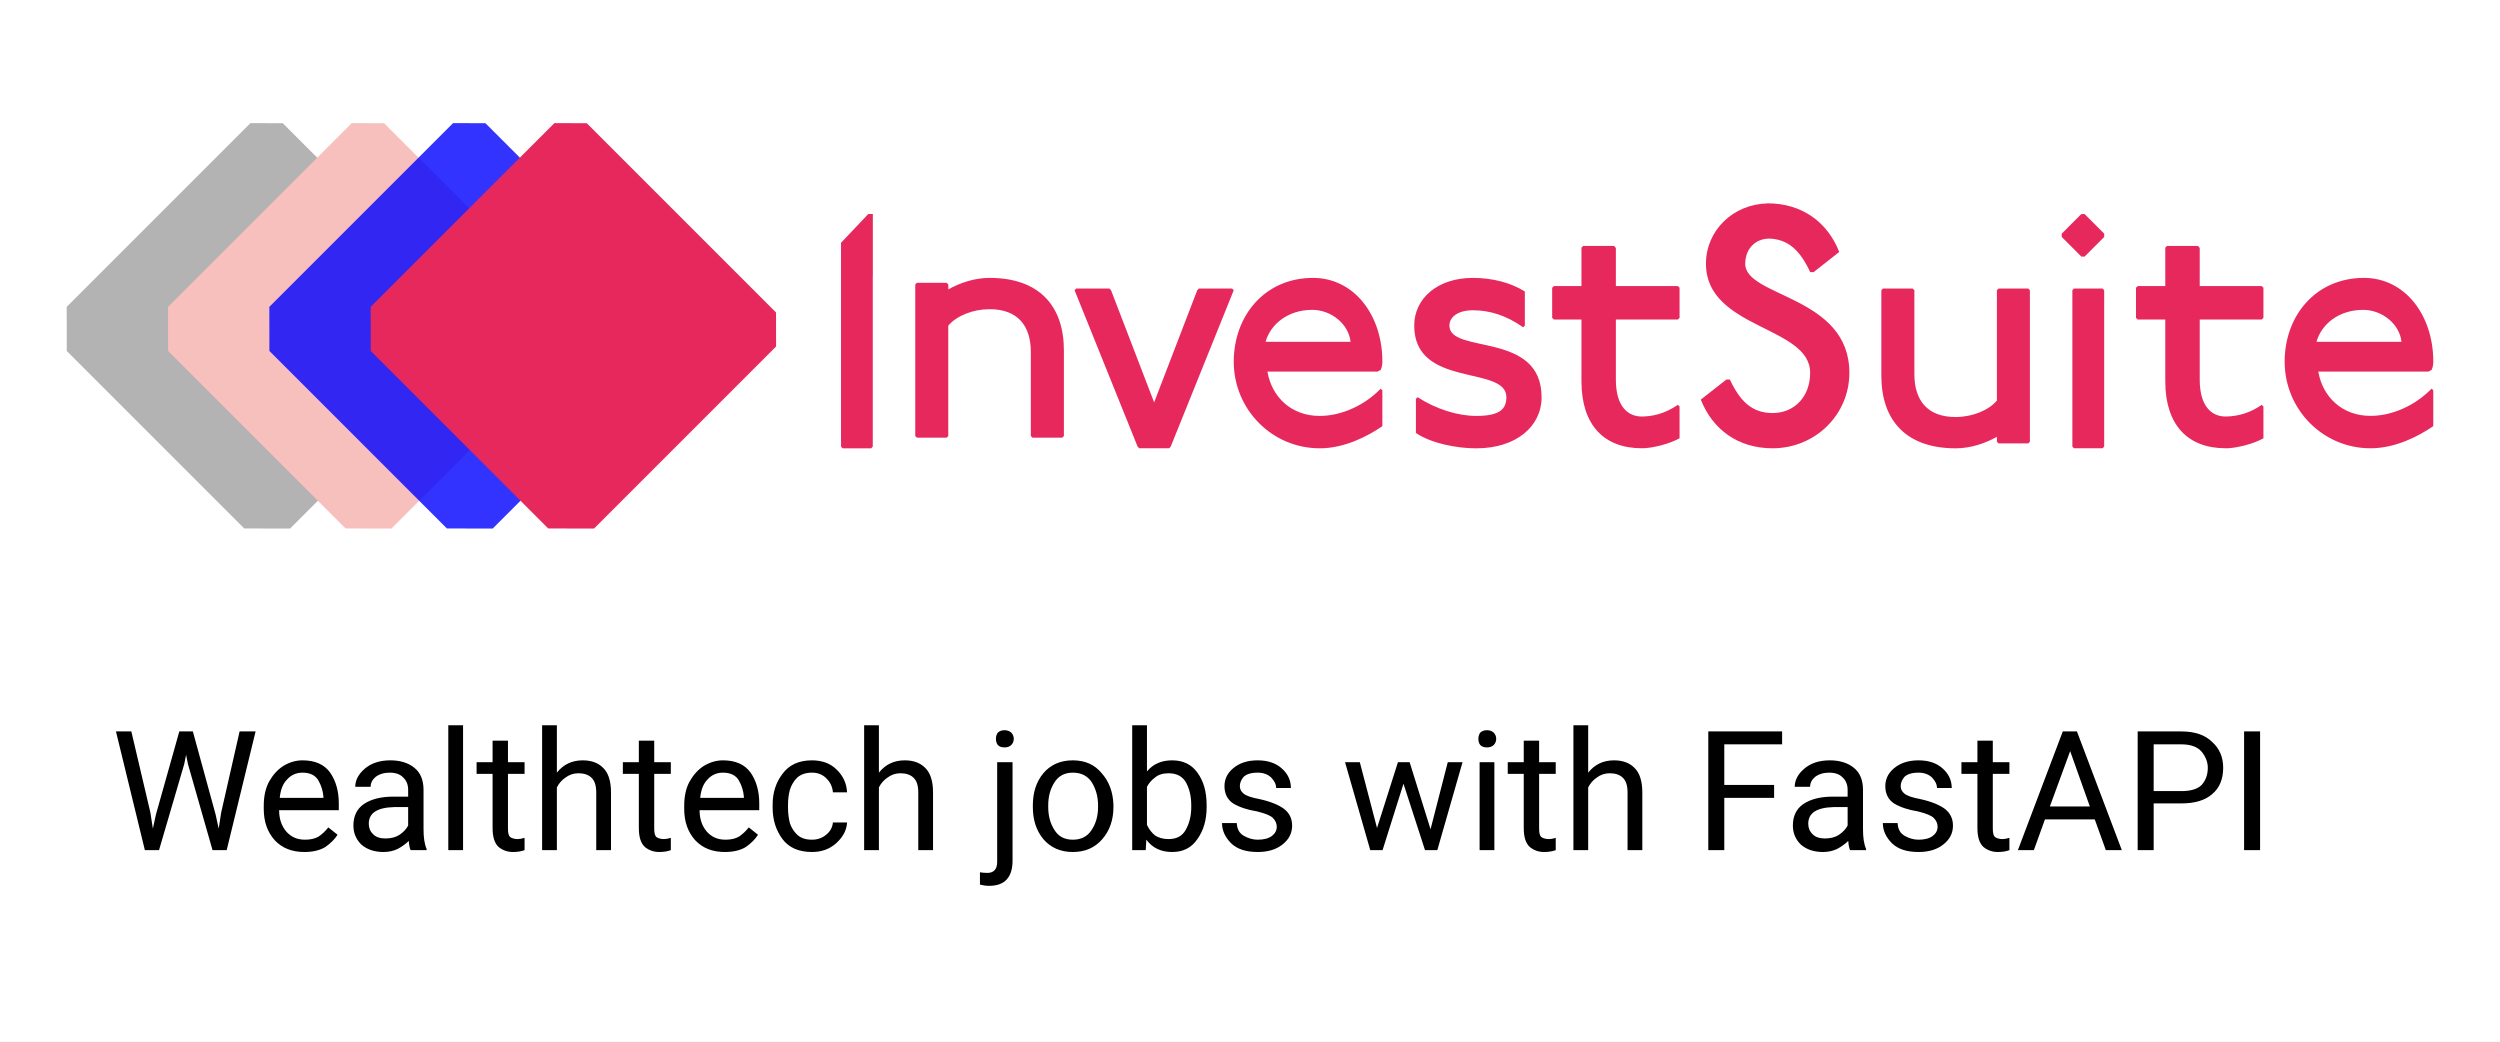
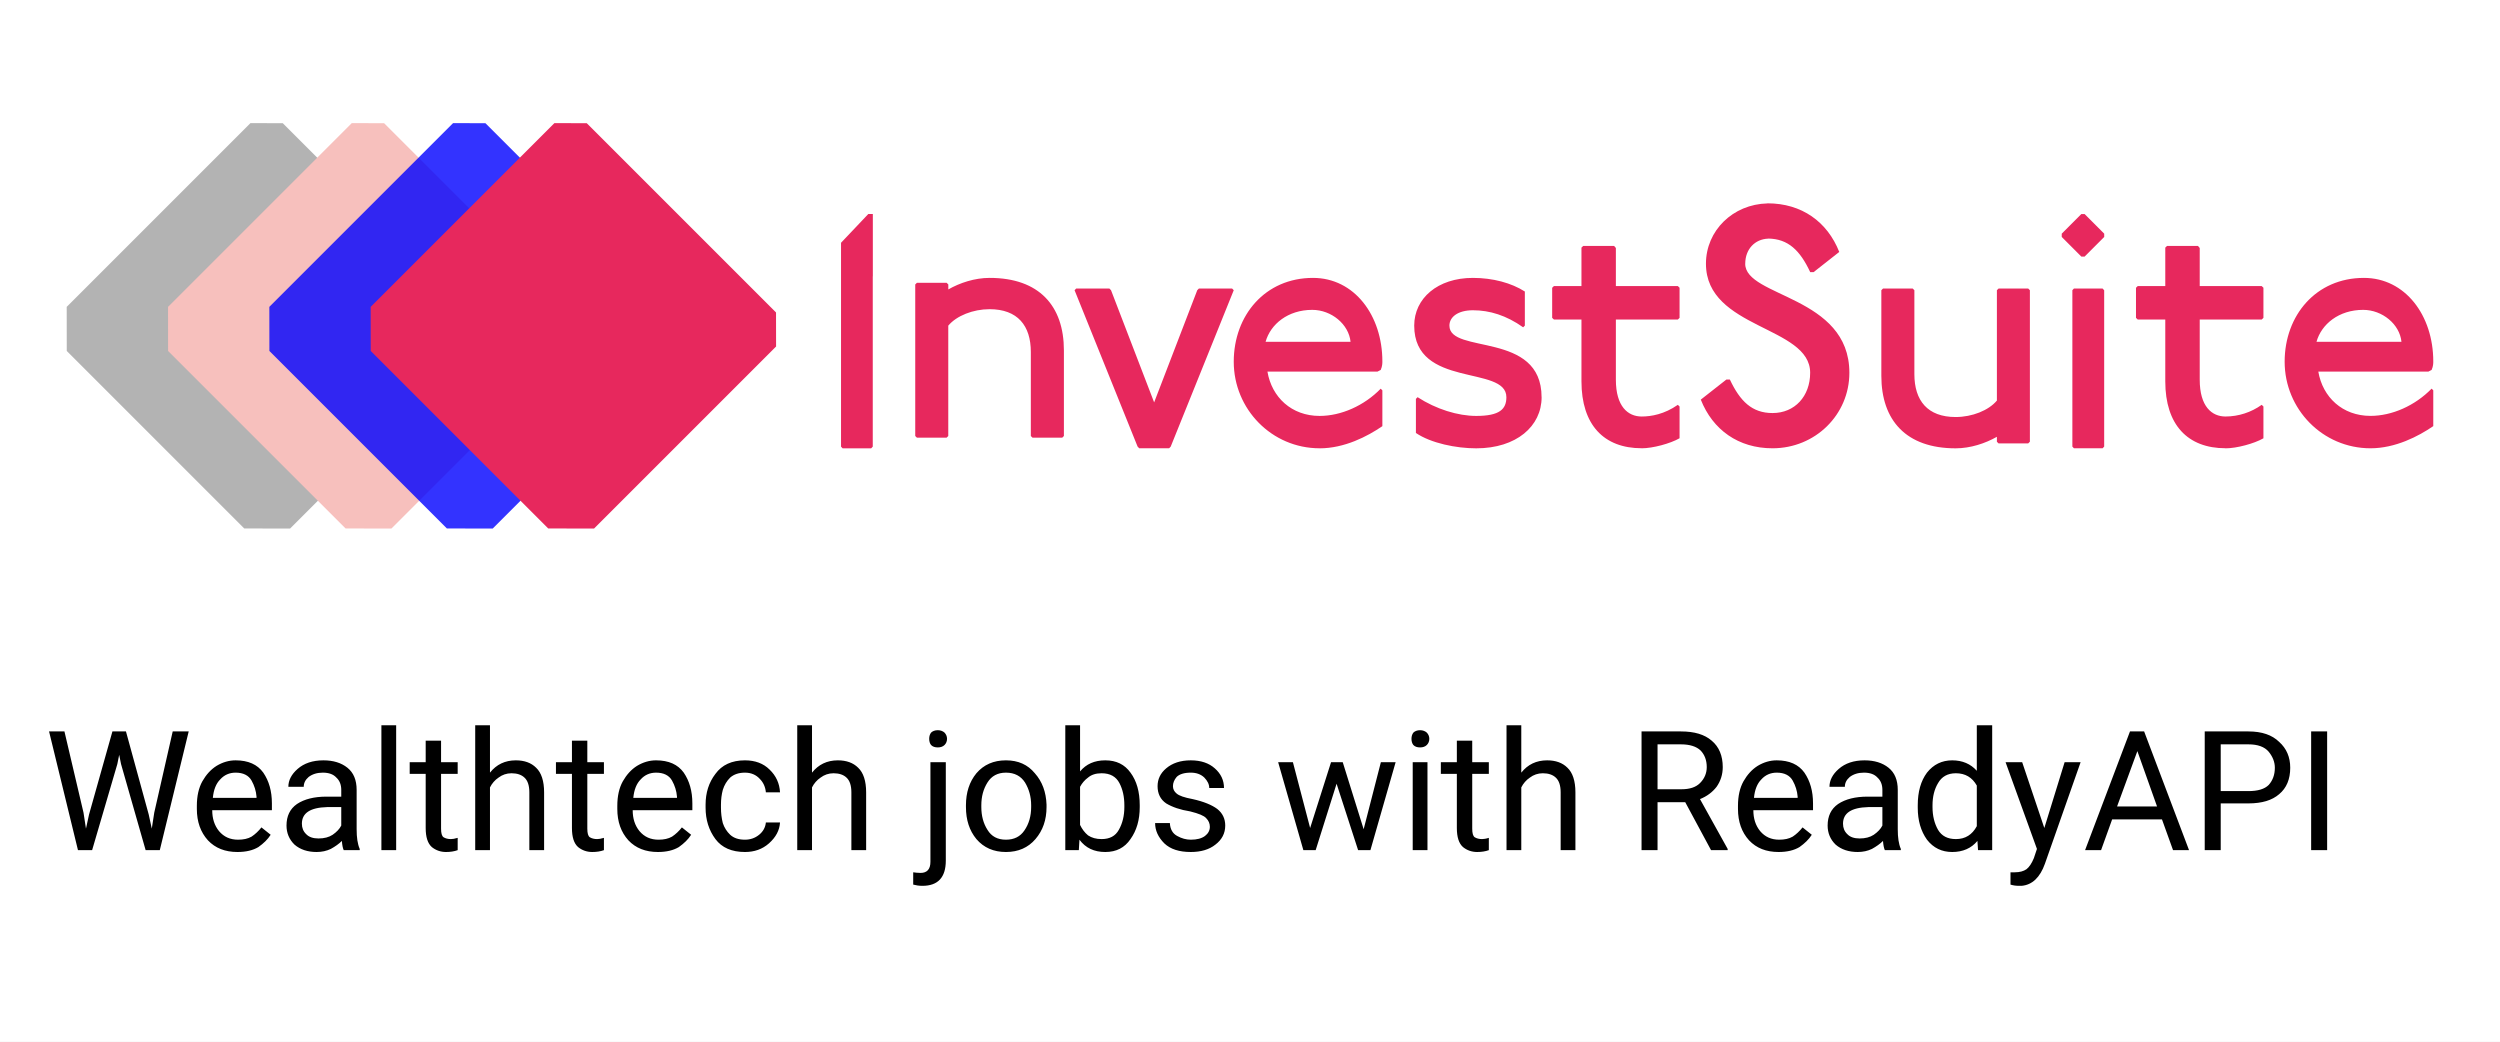
<svg xmlns="http://www.w3.org/2000/svg" width="240" height="100" viewBox="0 0 63.5 26.458" version="1.1" id="svg975">
  <defs id="defs969">
    <clipPath id="clip0">
      <rect width="770" height="222.04" fill="#ffffff" id="rect14" x="0" y="0" />
    </clipPath>
    <clipPath id="clip0-7">
      <rect width="770" height="222.04" fill="#ffffff" id="rect14-5" x="0" y="0" />
    </clipPath>
    <clipPath id="clip0-2">
      <rect width="770" height="222.04" fill="#ffffff" id="rect14-0" x="0" y="0" />
    </clipPath>
    <clipPath id="clip0-3">
      <rect width="770" height="222.04" fill="#ffffff" id="rect14-6" x="0" y="0" />
    </clipPath>
  </defs>
  <rect style="fill:#ffffff;fill-opacity:1;stroke-width:0.343;stop-color:#000000" id="rect945" width="63.5" height="26.458" x="4e-07" y="-1.5122477e-07" />
  <g id="g967" transform="translate(0.1721026,1.058333)">
    <g id="g955" transform="matrix(0.6584385,0,0,0.6584385,0.275765,1.122394)">
      <path d="m 8.981,1.438 1.247,0.002 7.302,7.302 0.002,1.313 -7.022,7.022 -1.768,-0.003 -6.847,-6.847 -0.002,-1.702 7.088,-7.088 z" fill="#d10622" fill-rule="evenodd" id="path884" style="fill:#b3b3b3;stroke-width:0.038" />
      <path d="m 12.89,1.438 1.247,0.002 7.302,7.302 0.002,1.313 -7.022,7.022 -1.768,-0.003 -6.847,-6.847 -0.002,-1.702 7.088,-7.088 z" fill="#f7c0bd" fill-rule="evenodd" id="path895" style="stroke-width:0.038" />
      <path d="m 16.798,1.438 1.247,0.002 7.302,7.302 0.002,1.313 -7.022,7.022 -1.768,-0.003 -6.847,-6.847 -0.002,-1.702 7.088,-7.088 z" fill="#0000ff" fill-rule="evenodd" opacity="0.8" id="path906" style="stroke-width:0.038" />
      <path d="m 20.707,1.438 1.247,0.002 7.302,7.302 0.002,1.313 -7.022,7.022 -1.768,-0.003 -6.847,-6.847 -0.002,-1.702 7.088,-7.088 z" fill="#ffffff" fill-rule="evenodd" id="path917" style="fill:#e7285d;fill-opacity:1;stroke-width:0.038" />
    </g>
    <path d="m 58.714,8.381 h 2.793 l 0.084,-0.043 c 0.042,-0.095 0.042,-0.173 0.042,-0.217 0,-1.169 -0.713,-2.121 -1.762,-2.121 -1.216,0 -2.013,0.952 -2.013,2.129 0,1.204 0.964,2.199 2.181,2.199 0.629,0 1.216,-0.303 1.594,-0.563 v -0.909 l -0.042,-0.043 c -0.42,0.432 -1.006,0.692 -1.552,0.692 -0.713,0 -1.216,-0.476 -1.326,-1.125 z m -0.047,-0.758 c 0.124,-0.446 0.566,-0.811 1.185,-0.811 0.486,0 0.929,0.365 0.973,0.811 z M 56.357,10.329 c 0.28,0 0.726,-0.119 0.962,-0.255 V 9.267 l -0.044,-0.043 a 1.591,1.591 0 0 1 -0.918,0.297 c -0.35,0 -0.656,-0.255 -0.656,-0.934 v -1.529 h 1.574 l 0.044,-0.043 v -0.765 l -0.044,-0.042 h -1.574 v -0.968 l -0.044,-0.051 h -0.787 l -0.044,0.042 v 0.977 h -0.7 l -0.044,0.043 v 0.764 l 0.044,0.042 h 0.7 v 1.571 c 0,1.104 0.569,1.699 1.53,1.699 z m -3.58,-4.87 0.498,-0.499 v -0.083 l -0.498,-0.499 h -0.083 l -0.498,0.499 v 0.083 l 0.498,0.499 z m -1.432,4.744 0.042,-0.042 V 6.313 l -0.042,-0.042 h -0.754 l -0.042,0.042 v 2.803 c -0.21,0.251 -0.629,0.418 -1.048,0.418 -0.713,0 -1.048,-0.418 -1.048,-1.088 v -2.133 l -0.042,-0.042 h -0.755 l -0.042,0.042 v 2.175 c 0,1.129 0.629,1.841 1.887,1.841 0.377,0 0.755,-0.126 1.048,-0.293 v 0.126 l 0.042,0.042 h 0.755 z M 44.157,5.64 c 0,-0.373 0.248,-0.624 0.581,-0.637 v -0.002 c 0.511,0.006 0.812,0.303 1.069,0.852 h 0.087 l 0.651,-0.512 c -0.303,-0.767 -0.954,-1.235 -1.822,-1.235 v 0.002 c -0.882,0.021 -1.564,0.693 -1.564,1.532 0,1.662 2.647,1.577 2.647,2.77 0,0.597 -0.391,1.023 -0.955,1.023 -0.521,0 -0.824,-0.298 -1.085,-0.852 h -0.087 l -0.651,0.511 c 0.303,0.767 0.955,1.236 1.822,1.236 1.085,0 1.952,-0.852 1.952,-1.918 0,-1.96 -2.646,-1.918 -2.646,-2.77 z m -2.629,4.688 c 0.279,0 0.725,-0.119 0.961,-0.255 V 9.267 l -0.044,-0.043 c -0.341,0.238 -0.674,0.297 -0.918,0.297 -0.35,0 -0.656,-0.255 -0.656,-0.934 v -1.529 h 1.574 l 0.044,-0.043 v -0.765 l -0.044,-0.042 h -1.574 v -0.968 l -0.044,-0.051 H 40.041 l -0.044,0.042 v 0.977 h -0.7 l -0.044,0.043 v 0.764 l 0.044,0.042 h 0.7 v 1.571 c 0,1.104 0.568,1.699 1.53,1.699 z M 38.984,9.03 c 0,-1.688 -2.341,-1.082 -2.341,-1.818 0,-0.216 0.213,-0.39 0.596,-0.39 0.425,0 0.851,0.13 1.277,0.433 l 0.043,-0.043 v -0.866 c -0.341,-0.217 -0.809,-0.346 -1.32,-0.346 -0.894,0 -1.49,0.519 -1.49,1.212 0,1.601 2.341,0.996 2.341,1.818 0,0.303 -0.17,0.476 -0.766,0.476 -0.468,0 -1.022,-0.173 -1.489,-0.476 l -0.043,0.043 v 0.866 c 0.383,0.26 1.022,0.39 1.532,0.39 1.022,0 1.661,-0.563 1.661,-1.299 z m -5.638,1.299 c 0.63,0 1.216,-0.303 1.594,-0.563 v -0.909 l -0.042,-0.043 c -0.419,0.432 -1.006,0.692 -1.552,0.692 -0.713,0 -1.216,-0.476 -1.325,-1.125 h 2.793 l 0.084,-0.043 c 0.042,-0.095 0.042,-0.173 0.042,-0.217 0,-1.169 -0.713,-2.121 -1.762,-2.121 -1.216,0 -2.013,0.952 -2.013,2.129 0,1.204 0.965,2.199 2.181,2.199 z M 31.974,7.623 c 0.124,-0.446 0.566,-0.811 1.185,-0.811 0.486,0 0.928,0.365 0.973,0.811 z m -2.41,2.662 1.601,-3.972 -0.042,-0.043 h -0.843 l -0.042,0.043 -1.095,2.849 -1.095,-2.849 -0.042,-0.043 h -0.842 l -0.042,0.043 1.601,3.972 0.042,0.043 h 0.758 l 0.042,-0.043 z m -2.755,-0.227 0.042,-0.042 V 7.841 c 0,-1.13 -0.629,-1.841 -1.887,-1.841 -0.378,0 -0.755,0.125 -1.049,0.293 v -0.126 l -0.042,-0.042 h -0.756 l -0.042,0.042 v 3.849 l 0.042,0.042 h 0.755 l 0.042,-0.042 V 7.213 c 0.21,-0.251 0.629,-0.418 1.049,-0.418 0.713,0 1.048,0.418 1.048,1.087 v 2.134 l 0.042,0.042 h 0.755 z M 21.996,5.96 h 0.002 v -1.583 h -0.115 l -0.693,0.731 v 5.178 l 0.04,0.043 h 0.726 l 0.04,-0.043 V 5.961 Z m 30.51,0.31 -0.04,0.043 v 3.972 l 0.04,0.043 h 0.728 l 0.04,-0.043 V 6.314 l -0.04,-0.043 h -0.728 z" fill="#f7c0bd" fill-rule="evenodd" id="path934" style="fill:#e7285d;fill-opacity:1;stroke-width:0.389" />
  </g>
  <text xml:space="preserve" style="font-style:normal;font-variant:normal;font-weight:normal;font-stretch:normal;font-size:4.233px;line-height:1.25;font-family:Roboto, sans-serif;-inkscape-font-specification:'Roboto, sans-serif';text-align:center;letter-spacing:0px;word-spacing:0px;text-anchor:middle;stroke-width:0.116" x="31.874" y="21.59" id="text959">
-     <tspan id="tspan957" x="31.874" y="21.59" style="font-style:normal;font-variant:normal;font-weight:normal;font-stretch:normal;font-size:4.233px;font-family:Roboto, sans-serif;-inkscape-font-specification:'Roboto, sans-serif';text-align:center;text-anchor:middle;stroke-width:0.116">Wealthtech jobs with FastAPI</tspan>
+     <tspan id="tspan957" x="31.874" y="21.59" style="font-style:normal;font-variant:normal;font-weight:normal;font-stretch:normal;font-size:4.233px;font-family:Roboto, sans-serif;-inkscape-font-specification:'Roboto, sans-serif';text-align:center;text-anchor:middle;stroke-width:0.116">Wealthtech jobs with ReadyAPI</tspan>
  </text>
</svg>
